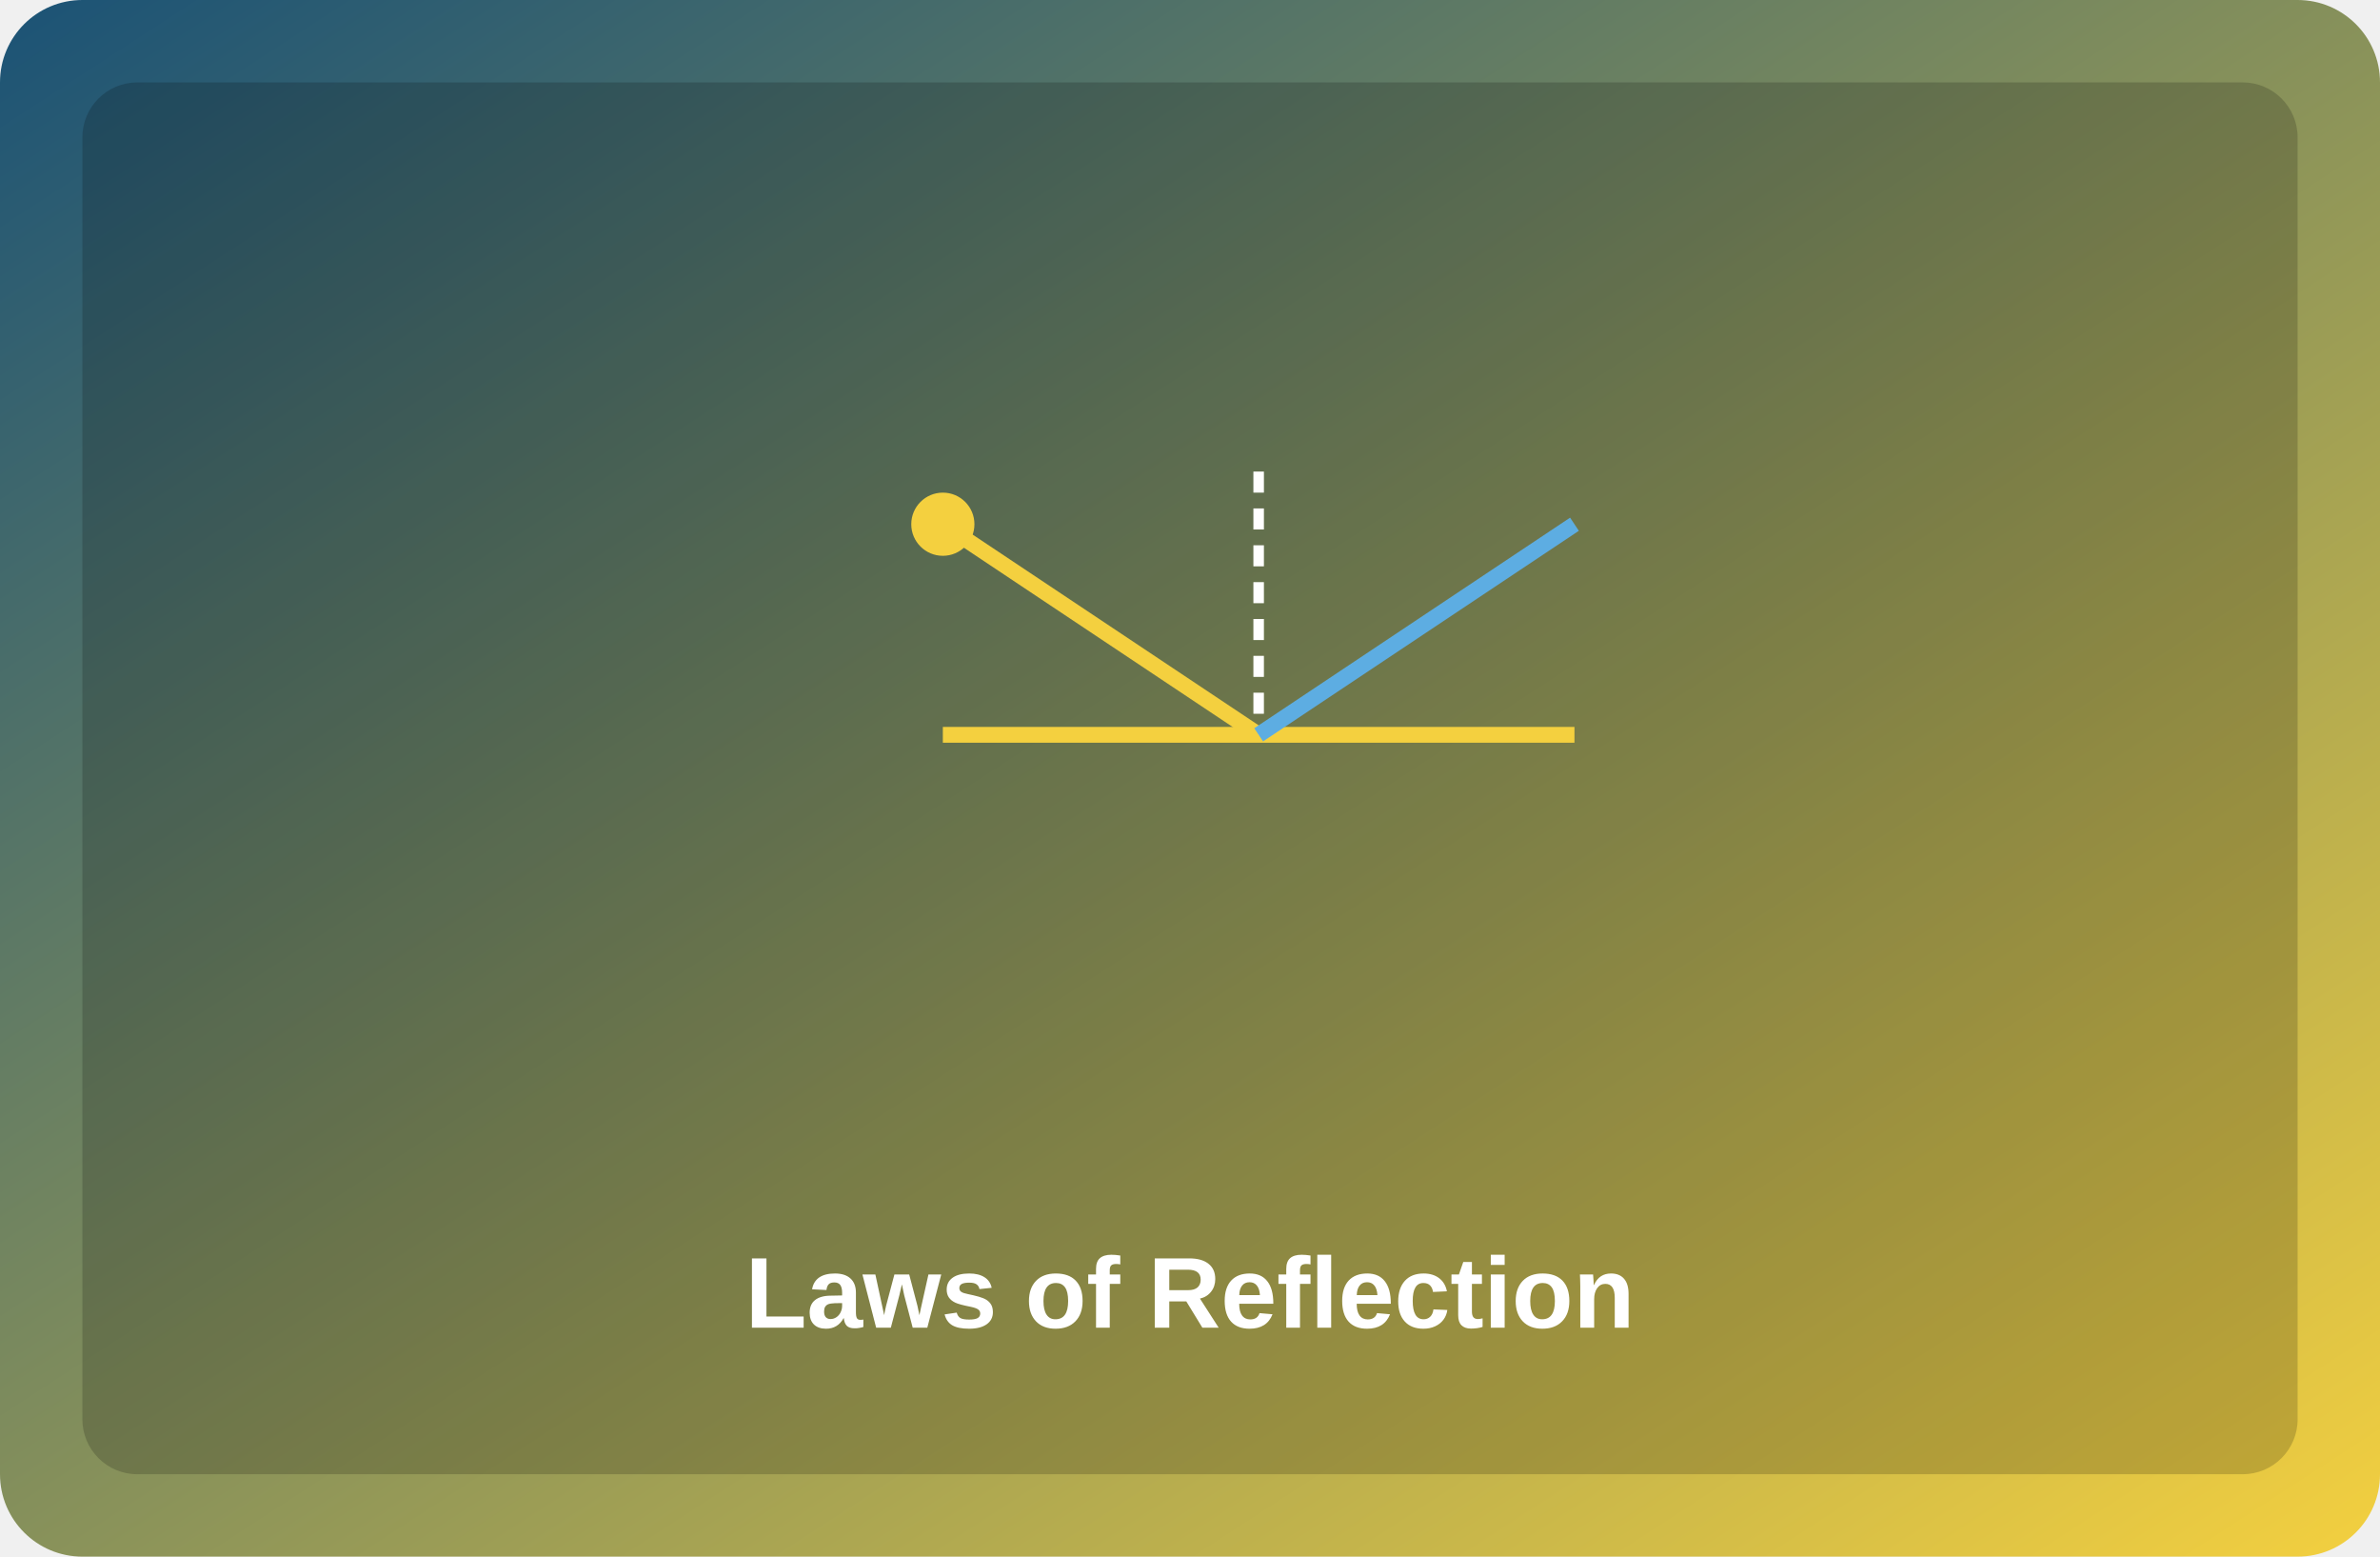
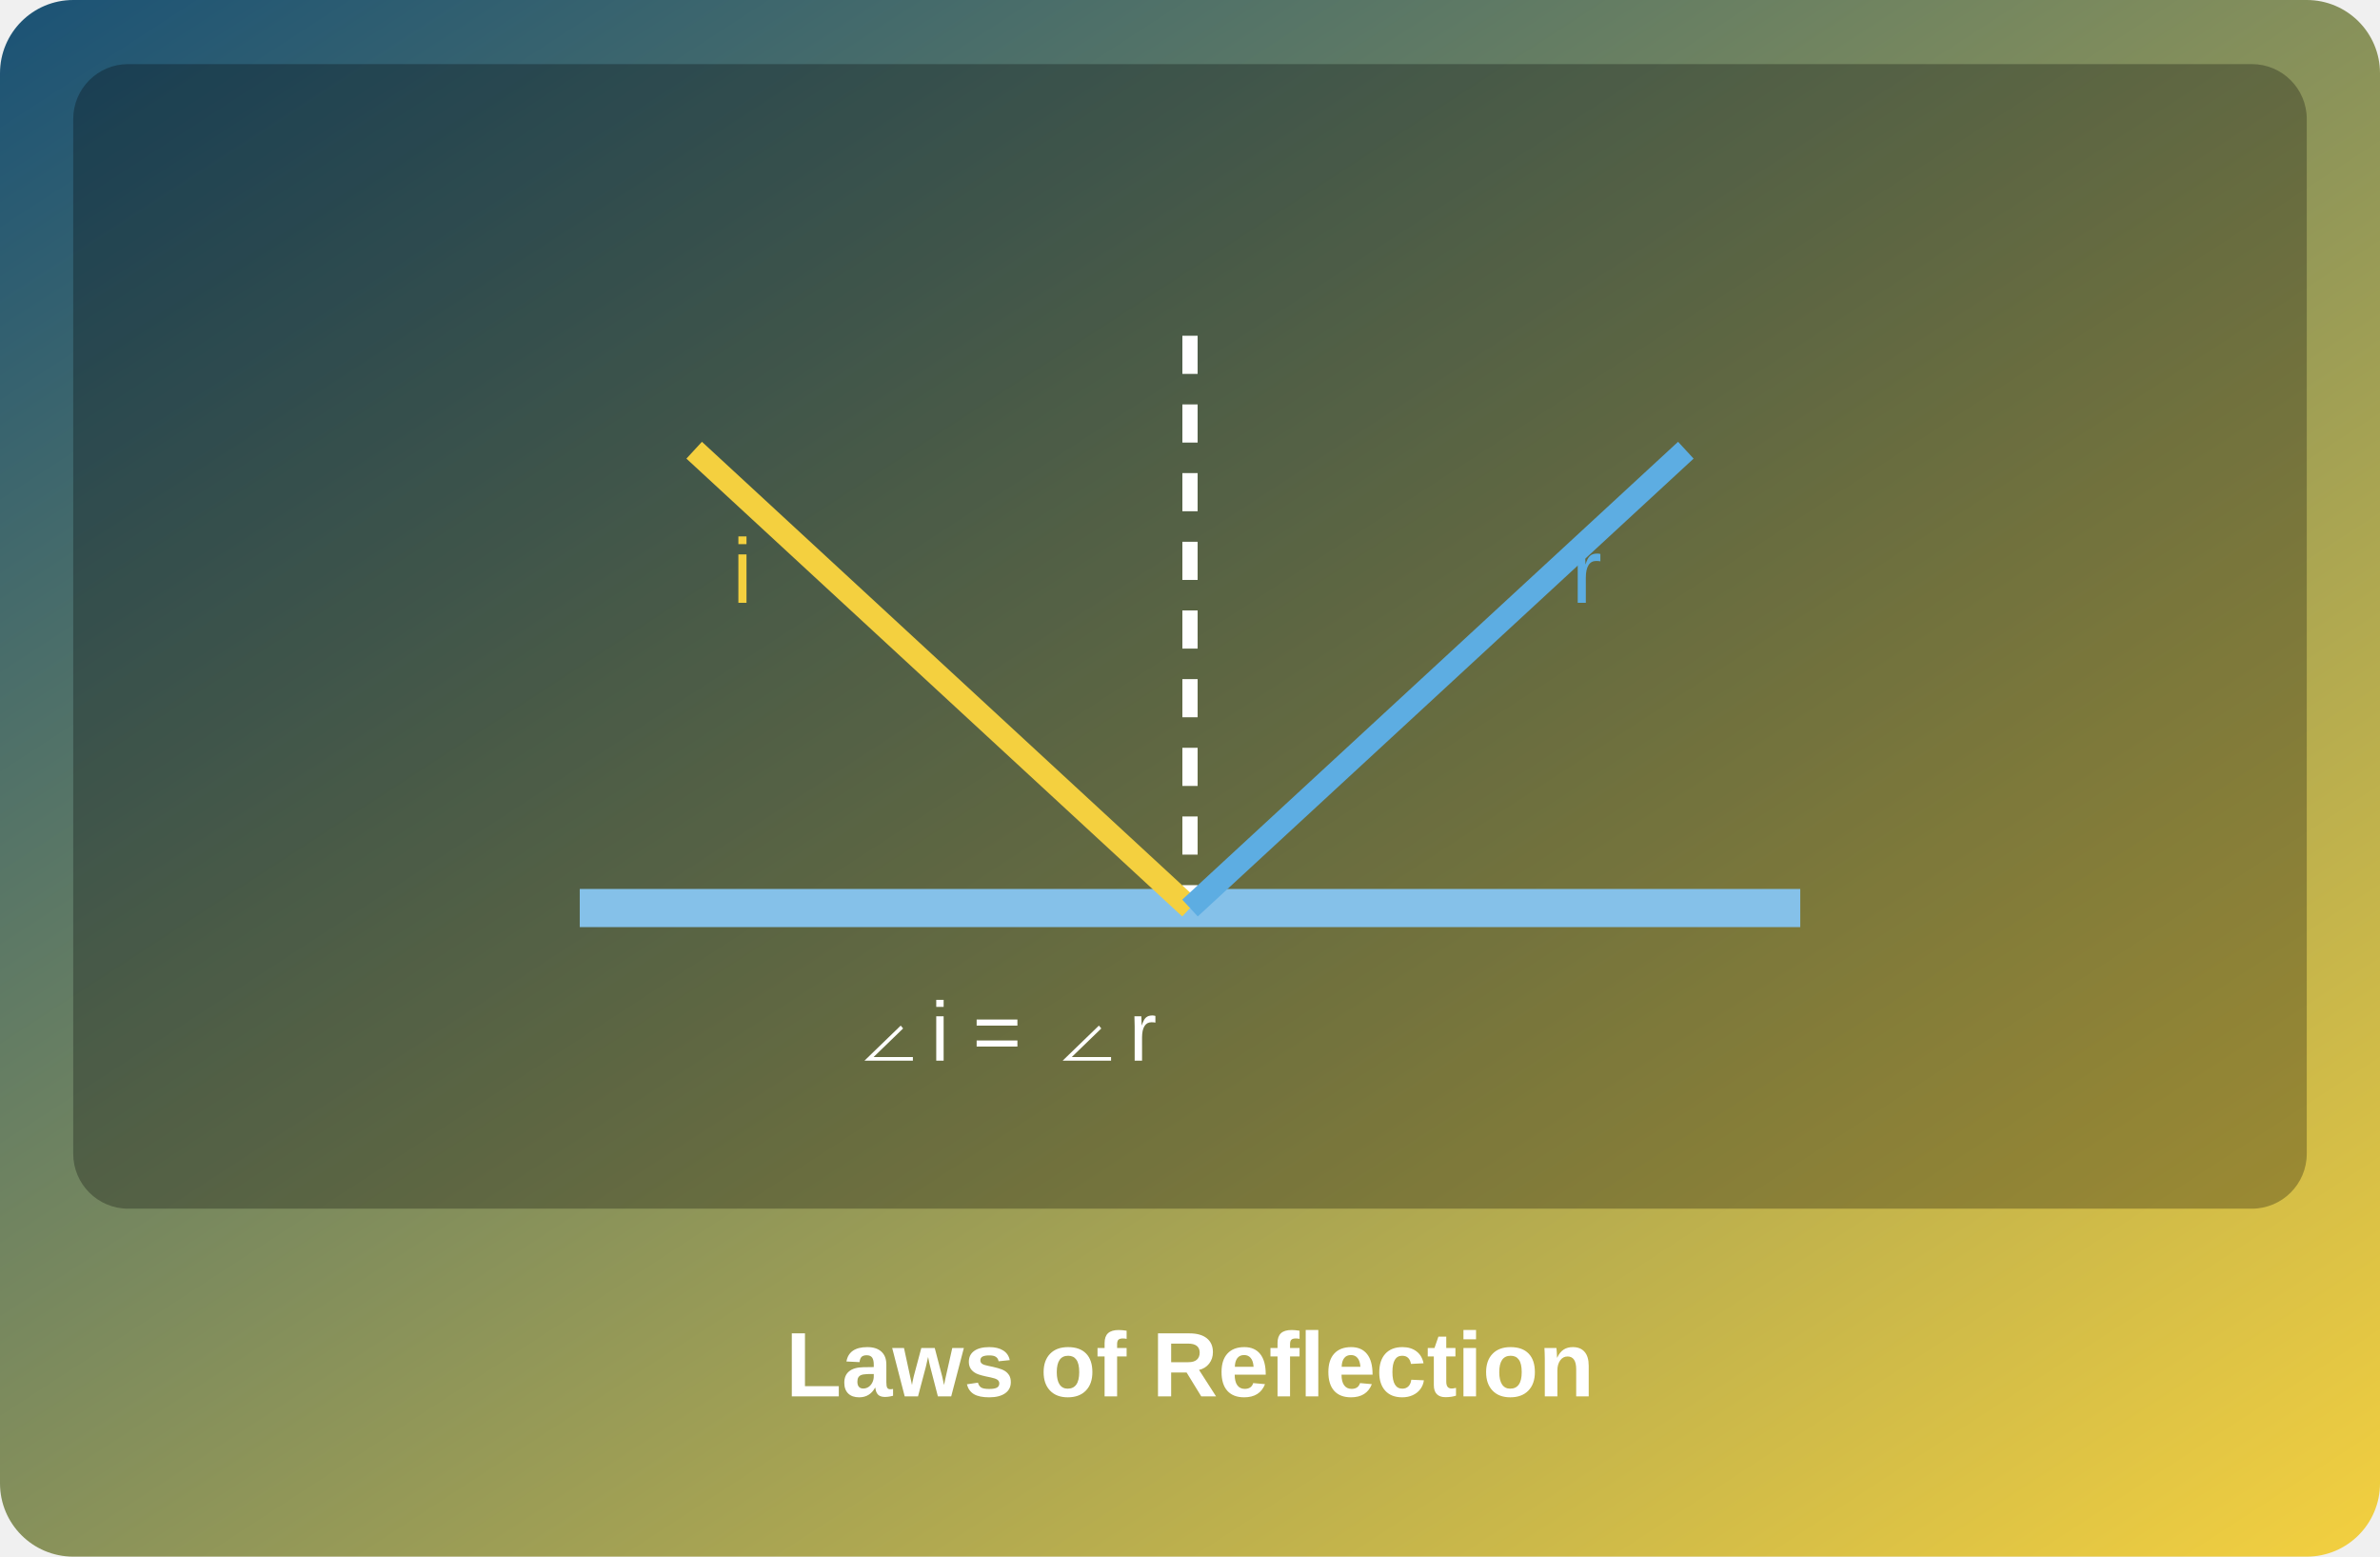
<svg xmlns="http://www.w3.org/2000/svg" width="520" height="340" viewBox="0 0 520 340">
  <defs>
-     <linearGradient id="g" x1="0%" y1="0%" x2="100%" y2="100%">
+     <linearGradient id="bg" x1="0%" y1="0%" x2="100%" y2="100%">
      <stop offset="0%" stop-color="#1a5276" />
      <stop offset="100%" stop-color="#f4d03f" />
    </linearGradient>
  </defs>
-   <rect width="520" height="340" rx="18" fill="url(#g)" />
-   <rect x="18" y="18" width="484" height="304" rx="12" fill="rgba(0,0,0,0.18)" />
-   <g transform="translate(160,80) scale(1.15)">
-     <line x1="40" y1="70" x2="160" y2="70" stroke="#f4d03f" stroke-width="3" />
-     <line x1="100" y1="20" x2="100" y2="70" stroke="#fff" stroke-width="2" stroke-dasharray="4 3" />
-     <line x1="40" y1="30" x2="100" y2="70" stroke="#f4d03f" stroke-width="3" />
-     <line x1="160" y1="30" x2="100" y2="70" stroke="#5dade2" stroke-width="3" />
-     <circle cx="40" cy="30" r="6" fill="#f4d03f" />
-   </g>
-   <text x="260" y="290" text-anchor="middle" font-family="Arial,Helvetica,sans-serif" font-size="22" font-weight="700" fill="#ffffff">Laws of Reflection</text>
+   <rect width="520" height="340" rx="16" fill="url(#bg)" />
+   <rect x="16" y="14" width="488" height="250" rx="12" fill="rgba(0,0,0,0.28)" />
+   <svg x="60" y="40" width="400" height="200" viewBox="0 0 200 120">
+     <line x1="20" y1="95" x2="180" y2="95" stroke="#85c1e9" stroke-width="5" />
+     <line x1="100" y1="20" x2="100" y2="95" stroke="#fff" stroke-width="2" stroke-dasharray="5 4" />
+     <line x1="35" y1="35" x2="100" y2="95" stroke="#f4d03f" stroke-width="3" />
+     <line x1="165" y1="35" x2="100" y2="95" stroke="#5dade2" stroke-width="3" />
+     <text x="40" y="55" fill="#f4d03f" font-size="12" font-family="Arial">i</text>
+     <text x="150" y="55" fill="#5dade2" font-size="12" font-family="Arial">r</text>
+     <text x="55" y="115" fill="#fff" font-size="11" font-family="Arial">∠i = ∠r</text>
+   </svg>
+   <text x="260" y="305" text-anchor="middle" font-family="Arial,Helvetica,sans-serif" font-size="20" font-weight="700" fill="#ffffff">Laws of Reflection</text>
</svg>
